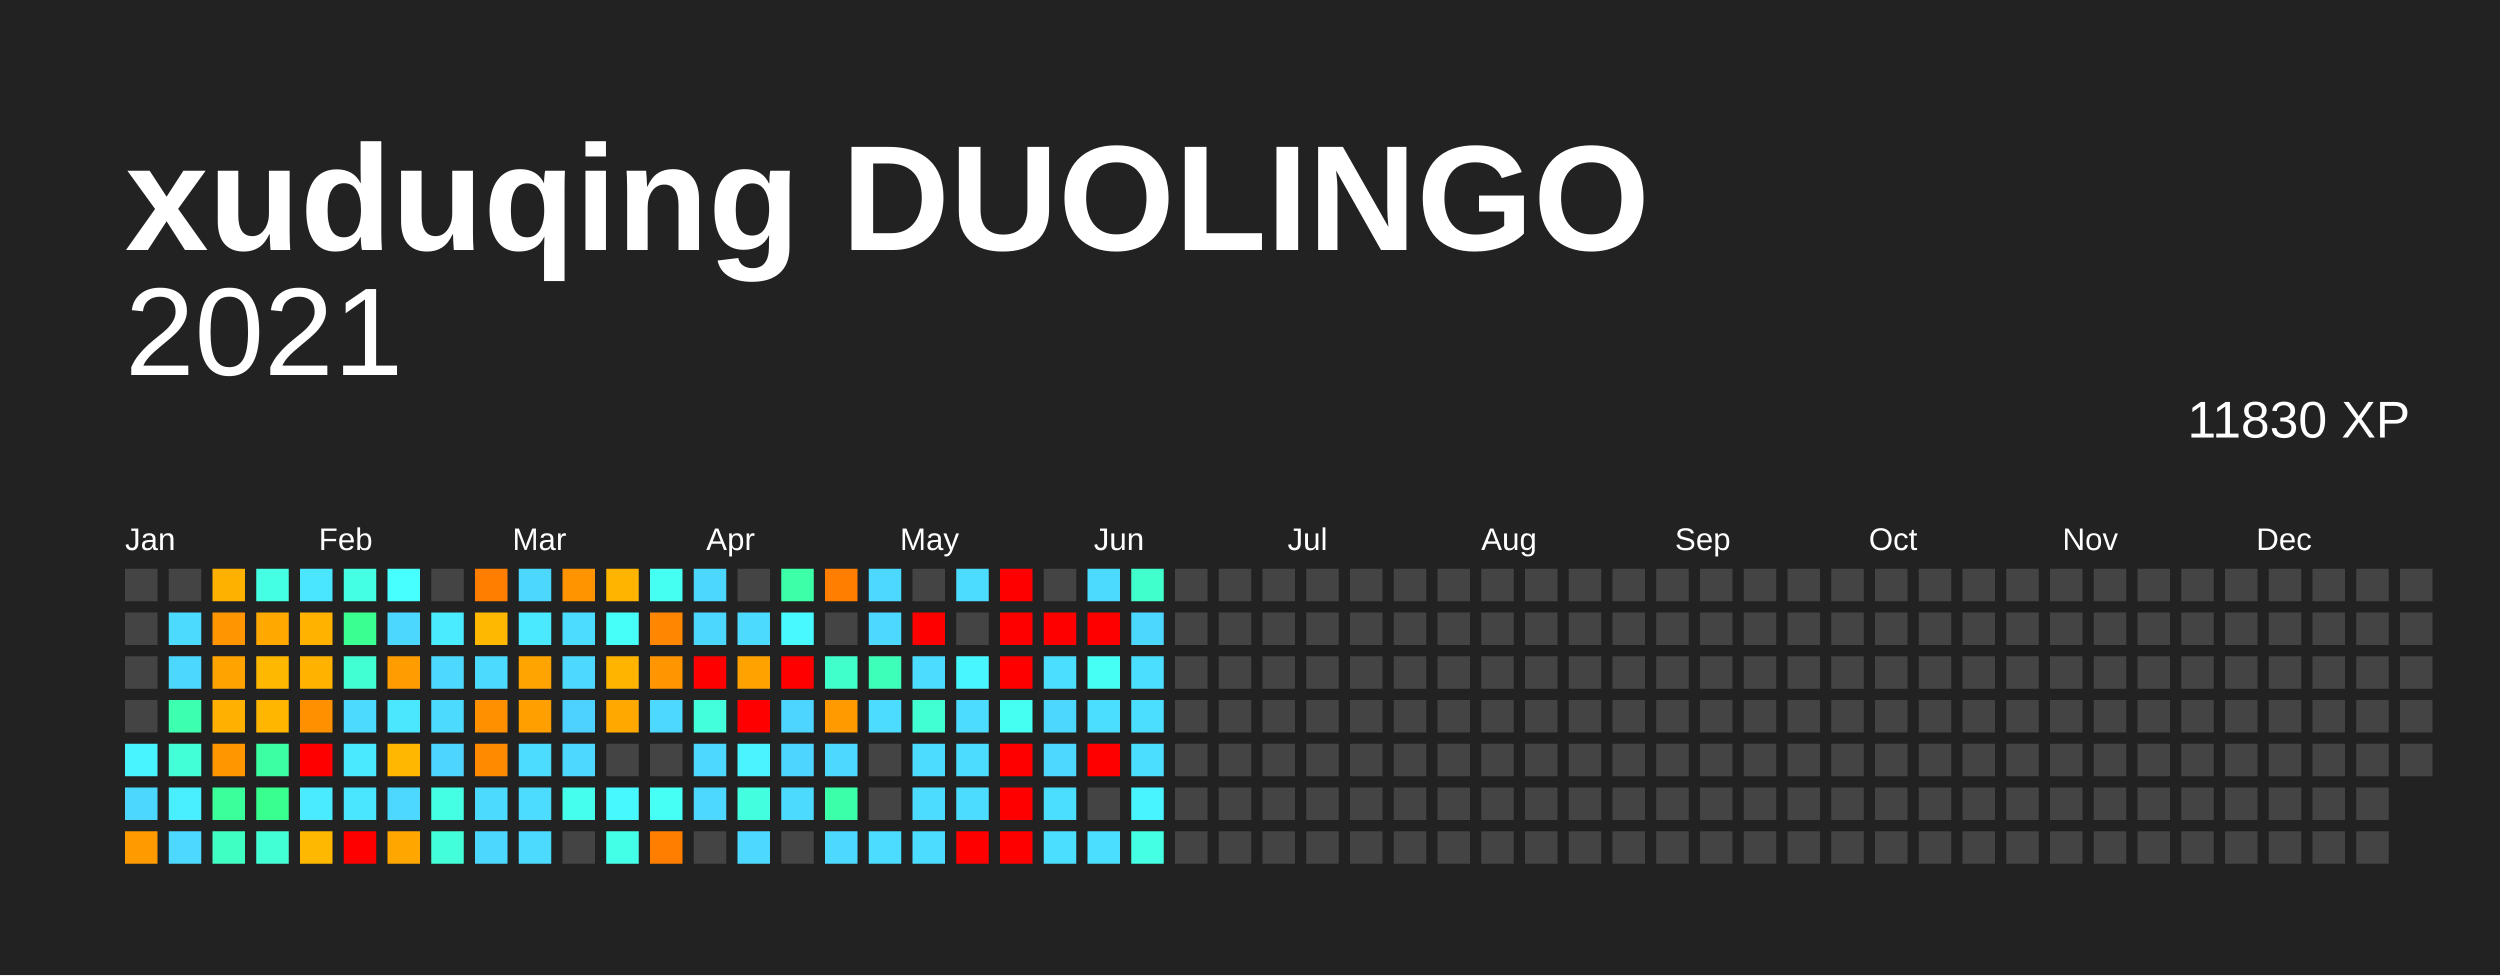
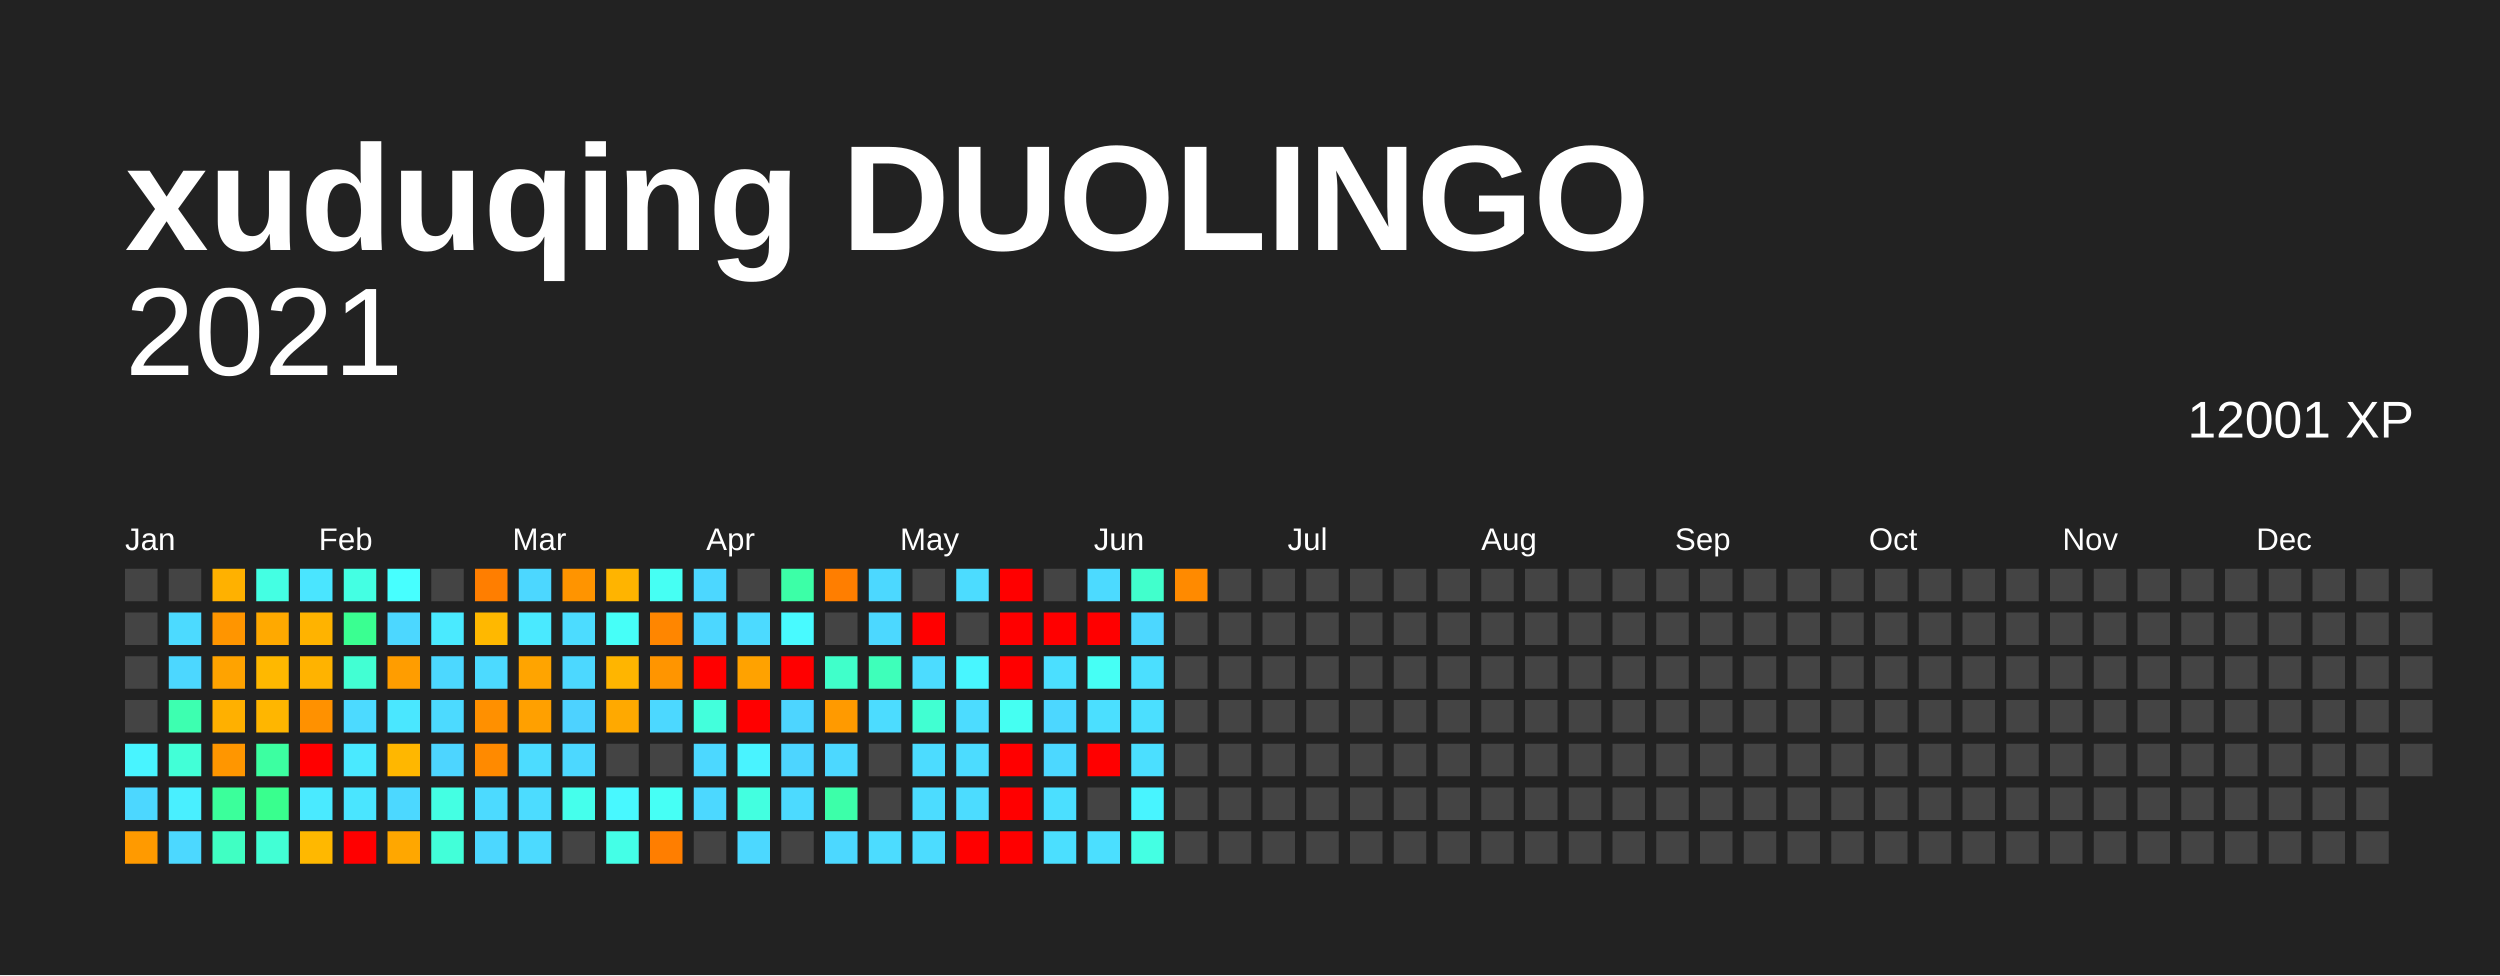
<svg xmlns="http://www.w3.org/2000/svg" baseProfile="full" height="78mm" version="1.1" viewBox="0,0,200,78" width="200mm">
  <defs />
  <rect fill="#222222" height="78" width="200" x="0" y="0" />
  <text fill="#FFFFFF" style="font-size:12px; font-family:Arial; font-weight:bold;" x="10" y="20">xuduqing DUOLINGO</text>
  <text alignment-baseline="hanging" fill="#FFFFFF" style="font-size:10.0px; font-family:Arial;" x="10" y="30">2021</text>
-   <text alignment-baseline="hanging" fill="#FFFFFF" style="font-size:4.125px; font-family:Arial;" x="175" y="35">11830 XP</text>
+   <text alignment-baseline="hanging" fill="#FFFFFF" style="font-size:4.125px; font-family:Arial;" x="175" y="35">12001 XP</text>
  <text fill="#FFFFFF" style="font-size:2.5px; font-family:Arial" x="10.0" y="44">Jan</text>
  <text fill="#FFFFFF" style="font-size:2.5px; font-family:Arial" x="25.5" y="44">Feb</text>
  <text fill="#FFFFFF" style="font-size:2.5px; font-family:Arial" x="41.0" y="44">Mar</text>
  <text fill="#FFFFFF" style="font-size:2.5px; font-family:Arial" x="56.5" y="44">Apr</text>
  <text fill="#FFFFFF" style="font-size:2.5px; font-family:Arial" x="72.0" y="44">May</text>
  <text fill="#FFFFFF" style="font-size:2.5px; font-family:Arial" x="87.5" y="44">Jun</text>
  <text fill="#FFFFFF" style="font-size:2.5px; font-family:Arial" x="103.0" y="44">Jul</text>
  <text fill="#FFFFFF" style="font-size:2.5px; font-family:Arial" x="118.5" y="44">Aug</text>
  <text fill="#FFFFFF" style="font-size:2.5px; font-family:Arial" x="134.0" y="44">Sep</text>
  <text fill="#FFFFFF" style="font-size:2.5px; font-family:Arial" x="149.5" y="44">Oct</text>
  <text fill="#FFFFFF" style="font-size:2.5px; font-family:Arial" x="165.0" y="44">Nov</text>
  <text fill="#FFFFFF" style="font-size:2.5px; font-family:Arial" x="180.5" y="44">Dec</text>
  <rect fill="#444444" height="2.6" width="2.6" x="10.0" y="45.5" />
  <rect fill="#444444" height="2.6" width="2.6" x="10.0" y="49.0" />
  <rect fill="#444444" height="2.6" width="2.6" x="10.0" y="52.5" />
  <rect fill="#444444" height="2.6" width="2.6" x="10.0" y="56.0" />
  <rect fill="#48f4ff" height="2.6" width="2.6" x="10.0" y="59.5" />
  <rect fill="#4cd7ff" height="2.6" width="2.6" x="10.0" y="63.0" />
  <rect fill="#ff9a00" height="2.6" width="2.6" x="10.0" y="66.5" />
  <rect fill="#444444" height="2.6" width="2.6" x="13.5" y="45.5" />
  <rect fill="#4cdaff" height="2.6" width="2.6" x="13.5" y="49.0" />
  <rect fill="#4cd7ff" height="2.6" width="2.6" x="13.5" y="52.5" />
  <rect fill="#3dffb0" height="2.6" width="2.6" x="13.5" y="56.0" />
  <rect fill="#42ffd7" height="2.6" width="2.6" x="13.5" y="59.5" />
  <rect fill="#49efff" height="2.6" width="2.6" x="13.5" y="63.0" />
  <rect fill="#4cd8ff" height="2.6" width="2.6" x="13.5" y="66.5" />
  <rect fill="#ffb100" height="2.6" width="2.6" x="17.0" y="45.5" />
  <rect fill="#ff9500" height="2.6" width="2.6" x="17.0" y="49.0" />
  <rect fill="#ffa300" height="2.6" width="2.6" x="17.0" y="52.5" />
  <rect fill="#ffb000" height="2.6" width="2.6" x="17.0" y="56.0" />
  <rect fill="#ff9600" height="2.6" width="2.6" x="17.0" y="59.5" />
  <rect fill="#3bff9b" height="2.6" width="2.6" x="17.0" y="63.0" />
  <rect fill="#40ffc3" height="2.6" width="2.6" x="17.0" y="66.5" />
  <rect fill="#44ffe3" height="2.6" width="2.6" x="20.5" y="45.5" />
  <rect fill="#ffa900" height="2.6" width="2.6" x="20.5" y="49.0" />
  <rect fill="#ffb800" height="2.6" width="2.6" x="20.5" y="52.5" />
  <rect fill="#ffb600" height="2.6" width="2.6" x="20.5" y="56.0" />
  <rect fill="#3cffa1" height="2.6" width="2.6" x="20.5" y="59.5" />
  <rect fill="#39ff8e" height="2.6" width="2.6" x="20.5" y="63.0" />
  <rect fill="#42ffd5" height="2.6" width="2.6" x="20.5" y="66.5" />
  <rect fill="#4ae5ff" height="2.6" width="2.6" x="24.0" y="45.5" />
  <rect fill="#ffb300" height="2.6" width="2.6" x="24.0" y="49.0" />
  <rect fill="#ffb300" height="2.6" width="2.6" x="24.0" y="52.5" />
  <rect fill="#ff9100" height="2.6" width="2.6" x="24.0" y="56.0" />
  <rect fill="red" height="2.6" width="2.6" x="24.0" y="59.5" />
  <rect fill="#4aeaff" height="2.6" width="2.6" x="24.0" y="63.0" />
  <rect fill="#ffb800" height="2.6" width="2.6" x="24.0" y="66.5" />
  <rect fill="#44ffe3" height="2.6" width="2.6" x="27.5" y="45.5" />
  <rect fill="#3aff91" height="2.6" width="2.6" x="27.5" y="49.0" />
  <rect fill="#42ffd3" height="2.6" width="2.6" x="27.5" y="52.5" />
  <rect fill="#4cdaff" height="2.6" width="2.6" x="27.5" y="56.0" />
  <rect fill="#4ae9ff" height="2.6" width="2.6" x="27.5" y="59.5" />
  <rect fill="#4ae5ff" height="2.6" width="2.6" x="27.5" y="63.0" />
  <rect fill="red" height="2.6" width="2.6" x="27.5" y="66.5" />
  <rect fill="#47ffff" height="2.6" width="2.6" x="31.0" y="45.5" />
  <rect fill="#4cd7ff" height="2.6" width="2.6" x="31.0" y="49.0" />
  <rect fill="#ff9d00" height="2.6" width="2.6" x="31.0" y="52.5" />
  <rect fill="#4ae7ff" height="2.6" width="2.6" x="31.0" y="56.0" />
  <rect fill="#ffb700" height="2.6" width="2.6" x="31.0" y="59.5" />
  <rect fill="#4cd8ff" height="2.6" width="2.6" x="31.0" y="63.0" />
  <rect fill="#ffa700" height="2.6" width="2.6" x="31.0" y="66.5" />
  <rect fill="#444444" height="2.6" width="2.6" x="34.5" y="45.5" />
  <rect fill="#4aeaff" height="2.6" width="2.6" x="34.5" y="49.0" />
  <rect fill="#4cd8ff" height="2.6" width="2.6" x="34.5" y="52.5" />
  <rect fill="#4cdaff" height="2.6" width="2.6" x="34.5" y="56.0" />
  <rect fill="#4dd5ff" height="2.6" width="2.6" x="34.5" y="59.5" />
  <rect fill="#44ffe3" height="2.6" width="2.6" x="34.5" y="63.0" />
  <rect fill="#42ffd9" height="2.6" width="2.6" x="34.5" y="66.5" />
  <rect fill="#ff7e00" height="2.6" width="2.6" x="38.0" y="45.5" />
  <rect fill="#ffb800" height="2.6" width="2.6" x="38.0" y="49.0" />
  <rect fill="#4cdaff" height="2.6" width="2.6" x="38.0" y="52.5" />
  <rect fill="#ff9000" height="2.6" width="2.6" x="38.0" y="56.0" />
  <rect fill="#ff8a00" height="2.6" width="2.6" x="38.0" y="59.5" />
  <rect fill="#4cdaff" height="2.6" width="2.6" x="38.0" y="63.0" />
  <rect fill="#4cd7ff" height="2.6" width="2.6" x="38.0" y="66.5" />
  <rect fill="#4cd7ff" height="2.6" width="2.6" x="41.5" y="45.5" />
  <rect fill="#4ae9ff" height="2.6" width="2.6" x="41.5" y="49.0" />
  <rect fill="#ffa400" height="2.6" width="2.6" x="41.5" y="52.5" />
  <rect fill="#ffa000" height="2.6" width="2.6" x="41.5" y="56.0" />
  <rect fill="#4cdcff" height="2.6" width="2.6" x="41.5" y="59.5" />
  <rect fill="#4cdcff" height="2.6" width="2.6" x="41.5" y="63.0" />
  <rect fill="#4cdaff" height="2.6" width="2.6" x="41.5" y="66.5" />
  <rect fill="#ff9400" height="2.6" width="2.6" x="45.0" y="45.5" />
  <rect fill="#4cdcff" height="2.6" width="2.6" x="45.0" y="49.0" />
  <rect fill="#4cd8ff" height="2.6" width="2.6" x="45.0" y="52.5" />
  <rect fill="#4dd2ff" height="2.6" width="2.6" x="45.0" y="56.0" />
  <rect fill="#4cd8ff" height="2.6" width="2.6" x="45.0" y="59.5" />
  <rect fill="#45ffec" height="2.6" width="2.6" x="45.0" y="63.0" />
  <rect fill="#444444" height="2.6" width="2.6" x="45.0" y="66.5" />
  <rect fill="#ffb400" height="2.6" width="2.6" x="48.5" y="45.5" />
  <rect fill="#46fff8" height="2.6" width="2.6" x="48.5" y="49.0" />
  <rect fill="#ffb500" height="2.6" width="2.6" x="48.5" y="52.5" />
  <rect fill="#ffa900" height="2.6" width="2.6" x="48.5" y="56.0" />
  <rect fill="#444444" height="2.6" width="2.6" x="48.5" y="59.5" />
  <rect fill="#48f8ff" height="2.6" width="2.6" x="48.5" y="63.0" />
  <rect fill="#44ffe7" height="2.6" width="2.6" x="48.5" y="66.5" />
  <rect fill="#46fff3" height="2.6" width="2.6" x="52.0" y="45.5" />
  <rect fill="#ff8600" height="2.6" width="2.6" x="52.0" y="49.0" />
  <rect fill="#ff9500" height="2.6" width="2.6" x="52.0" y="52.5" />
  <rect fill="#4cd8ff" height="2.6" width="2.6" x="52.0" y="56.0" />
  <rect fill="#444444" height="2.6" width="2.6" x="52.0" y="59.5" />
  <rect fill="#46fff5" height="2.6" width="2.6" x="52.0" y="63.0" />
  <rect fill="#ff7e00" height="2.6" width="2.6" x="52.0" y="66.5" />
  <rect fill="#4cd7ff" height="2.6" width="2.6" x="55.5" y="45.5" />
  <rect fill="#4cd7ff" height="2.6" width="2.6" x="55.5" y="49.0" />
  <rect fill="red" height="2.6" width="2.6" x="55.5" y="52.5" />
  <rect fill="#43ffdc" height="2.6" width="2.6" x="55.5" y="56.0" />
  <rect fill="#4cd8ff" height="2.6" width="2.6" x="55.5" y="59.5" />
  <rect fill="#4cd8ff" height="2.6" width="2.6" x="55.5" y="63.0" />
  <rect fill="#444444" height="2.6" width="2.6" x="55.5" y="66.5" />
  <rect fill="#444444" height="2.6" width="2.6" x="59.0" y="45.5" />
  <rect fill="#4cdaff" height="2.6" width="2.6" x="59.0" y="49.0" />
  <rect fill="#ffa200" height="2.6" width="2.6" x="59.0" y="52.5" />
  <rect fill="red" height="2.6" width="2.6" x="59.0" y="56.0" />
  <rect fill="#49f3ff" height="2.6" width="2.6" x="59.0" y="59.5" />
  <rect fill="#43ffe0" height="2.6" width="2.6" x="59.0" y="63.0" />
  <rect fill="#4cd8ff" height="2.6" width="2.6" x="59.0" y="66.5" />
  <rect fill="#3cffa7" height="2.6" width="2.6" x="62.5" y="45.5" />
  <rect fill="#48faff" height="2.6" width="2.6" x="62.5" y="49.0" />
  <rect fill="red" height="2.6" width="2.6" x="62.5" y="52.5" />
  <rect fill="#4dd5ff" height="2.6" width="2.6" x="62.5" y="56.0" />
  <rect fill="#4dd5ff" height="2.6" width="2.6" x="62.5" y="59.5" />
  <rect fill="#4cdaff" height="2.6" width="2.6" x="62.5" y="63.0" />
  <rect fill="#444444" height="2.6" width="2.6" x="62.5" y="66.5" />
  <rect fill="#ff7e00" height="2.6" width="2.6" x="66.0" y="45.5" />
  <rect fill="#444444" height="2.6" width="2.6" x="66.0" y="49.0" />
  <rect fill="#40ffca" height="2.6" width="2.6" x="66.0" y="52.5" />
  <rect fill="#ff9a00" height="2.6" width="2.6" x="66.0" y="56.0" />
  <rect fill="#4cd8ff" height="2.6" width="2.6" x="66.0" y="59.5" />
  <rect fill="#3cffa9" height="2.6" width="2.6" x="66.0" y="63.0" />
  <rect fill="#4cd8ff" height="2.6" width="2.6" x="66.0" y="66.5" />
  <rect fill="#4cd8ff" height="2.6" width="2.6" x="69.5" y="45.5" />
  <rect fill="#4cd8ff" height="2.6" width="2.6" x="69.5" y="49.0" />
  <rect fill="#3effba" height="2.6" width="2.6" x="69.5" y="52.5" />
  <rect fill="#4cdcff" height="2.6" width="2.6" x="69.5" y="56.0" />
  <rect fill="#444444" height="2.6" width="2.6" x="69.5" y="59.5" />
  <rect fill="#444444" height="2.6" width="2.6" x="69.5" y="63.0" />
  <rect fill="#4cdcff" height="2.6" width="2.6" x="69.5" y="66.5" />
  <rect fill="#444444" height="2.6" width="2.6" x="73.0" y="45.5" />
  <rect fill="red" height="2.6" width="2.6" x="73.0" y="49.0" />
  <rect fill="#4cdcff" height="2.6" width="2.6" x="73.0" y="52.5" />
  <rect fill="#41ffd2" height="2.6" width="2.6" x="73.0" y="56.0" />
  <rect fill="#4cdcff" height="2.6" width="2.6" x="73.0" y="59.5" />
  <rect fill="#4cdcff" height="2.6" width="2.6" x="73.0" y="63.0" />
  <rect fill="#4cdcff" height="2.6" width="2.6" x="73.0" y="66.5" />
  <rect fill="#4cdcff" height="2.6" width="2.6" x="76.5" y="45.5" />
  <rect fill="#444444" height="2.6" width="2.6" x="76.5" y="49.0" />
  <rect fill="#48f6ff" height="2.6" width="2.6" x="76.5" y="52.5" />
  <rect fill="#4cdcff" height="2.6" width="2.6" x="76.5" y="56.0" />
  <rect fill="#4cdcff" height="2.6" width="2.6" x="76.5" y="59.5" />
  <rect fill="#4cdcff" height="2.6" width="2.6" x="76.5" y="63.0" />
  <rect fill="red" height="2.6" width="2.6" x="76.5" y="66.5" />
  <rect fill="red" height="2.6" width="2.6" x="80.0" y="45.5" />
  <rect fill="red" height="2.6" width="2.6" x="80.0" y="49.0" />
  <rect fill="red" height="2.6" width="2.6" x="80.0" y="52.5" />
  <rect fill="#45fff2" height="2.6" width="2.6" x="80.0" y="56.0" />
  <rect fill="red" height="2.6" width="2.6" x="80.0" y="59.5" />
  <rect fill="red" height="2.6" width="2.6" x="80.0" y="63.0" />
  <rect fill="red" height="2.6" width="2.6" x="80.0" y="66.5" />
  <rect fill="#444444" height="2.6" width="2.6" x="83.5" y="45.5" />
  <rect fill="red" height="2.6" width="2.6" x="83.5" y="49.0" />
  <rect fill="#4bdfff" height="2.6" width="2.6" x="83.5" y="52.5" />
  <rect fill="#4cd7ff" height="2.6" width="2.6" x="83.5" y="56.0" />
  <rect fill="#4cd8ff" height="2.6" width="2.6" x="83.5" y="59.5" />
  <rect fill="#4bdfff" height="2.6" width="2.6" x="83.5" y="63.0" />
  <rect fill="#4bdfff" height="2.6" width="2.6" x="83.5" y="66.5" />
  <rect fill="#4cdaff" height="2.6" width="2.6" x="87.0" y="45.5" />
  <rect fill="red" height="2.6" width="2.6" x="87.0" y="49.0" />
  <rect fill="#46fff5" height="2.6" width="2.6" x="87.0" y="52.5" />
  <rect fill="#4bdfff" height="2.6" width="2.6" x="87.0" y="56.0" />
  <rect fill="red" height="2.6" width="2.6" x="87.0" y="59.5" />
  <rect fill="#444444" height="2.6" width="2.6" x="87.0" y="63.0" />
  <rect fill="#4bdfff" height="2.6" width="2.6" x="87.0" y="66.5" />
  <rect fill="#41ffcc" height="2.6" width="2.6" x="90.5" y="45.5" />
  <rect fill="#4cd7ff" height="2.6" width="2.6" x="90.5" y="49.0" />
  <rect fill="#4bdfff" height="2.6" width="2.6" x="90.5" y="52.5" />
  <rect fill="#4bdfff" height="2.6" width="2.6" x="90.5" y="56.0" />
  <rect fill="#4bdfff" height="2.6" width="2.6" x="90.5" y="59.5" />
  <rect fill="#48f4ff" height="2.6" width="2.6" x="90.5" y="63.0" />
  <rect fill="#44ffe3" height="2.6" width="2.6" x="90.5" y="66.5" />
-   <rect fill="#444444" height="2.6" width="2.6" x="94.0" y="45.5" />
+   <rect fill="#ff8a00" height="2.6" width="2.6" x="94.0" y="45.5" />
  <rect fill="#444444" height="2.6" width="2.6" x="94.0" y="49.0" />
  <rect fill="#444444" height="2.6" width="2.6" x="94.0" y="52.5" />
  <rect fill="#444444" height="2.6" width="2.6" x="94.0" y="56.0" />
  <rect fill="#444444" height="2.6" width="2.6" x="94.0" y="59.5" />
  <rect fill="#444444" height="2.6" width="2.6" x="94.0" y="63.0" />
  <rect fill="#444444" height="2.6" width="2.6" x="94.0" y="66.5" />
  <rect fill="#444444" height="2.6" width="2.6" x="97.5" y="45.5" />
  <rect fill="#444444" height="2.6" width="2.6" x="97.5" y="49.0" />
  <rect fill="#444444" height="2.6" width="2.6" x="97.5" y="52.5" />
  <rect fill="#444444" height="2.6" width="2.6" x="97.5" y="56.0" />
  <rect fill="#444444" height="2.6" width="2.6" x="97.5" y="59.5" />
  <rect fill="#444444" height="2.6" width="2.6" x="97.5" y="63.0" />
  <rect fill="#444444" height="2.6" width="2.6" x="97.5" y="66.5" />
  <rect fill="#444444" height="2.6" width="2.6" x="101.0" y="45.5" />
  <rect fill="#444444" height="2.6" width="2.6" x="101.0" y="49.0" />
  <rect fill="#444444" height="2.6" width="2.6" x="101.0" y="52.5" />
  <rect fill="#444444" height="2.6" width="2.6" x="101.0" y="56.0" />
  <rect fill="#444444" height="2.6" width="2.6" x="101.0" y="59.5" />
  <rect fill="#444444" height="2.6" width="2.6" x="101.0" y="63.0" />
  <rect fill="#444444" height="2.6" width="2.6" x="101.0" y="66.5" />
  <rect fill="#444444" height="2.6" width="2.6" x="104.5" y="45.5" />
  <rect fill="#444444" height="2.6" width="2.6" x="104.5" y="49.0" />
  <rect fill="#444444" height="2.6" width="2.6" x="104.5" y="52.5" />
  <rect fill="#444444" height="2.6" width="2.6" x="104.5" y="56.0" />
  <rect fill="#444444" height="2.6" width="2.6" x="104.5" y="59.5" />
  <rect fill="#444444" height="2.6" width="2.6" x="104.5" y="63.0" />
  <rect fill="#444444" height="2.6" width="2.6" x="104.5" y="66.5" />
  <rect fill="#444444" height="2.6" width="2.6" x="108.0" y="45.5" />
  <rect fill="#444444" height="2.6" width="2.6" x="108.0" y="49.0" />
  <rect fill="#444444" height="2.6" width="2.6" x="108.0" y="52.5" />
  <rect fill="#444444" height="2.6" width="2.6" x="108.0" y="56.0" />
  <rect fill="#444444" height="2.6" width="2.6" x="108.0" y="59.5" />
  <rect fill="#444444" height="2.6" width="2.6" x="108.0" y="63.0" />
  <rect fill="#444444" height="2.6" width="2.6" x="108.0" y="66.5" />
  <rect fill="#444444" height="2.6" width="2.6" x="111.5" y="45.5" />
  <rect fill="#444444" height="2.6" width="2.6" x="111.5" y="49.0" />
  <rect fill="#444444" height="2.6" width="2.6" x="111.5" y="52.5" />
  <rect fill="#444444" height="2.6" width="2.6" x="111.5" y="56.0" />
  <rect fill="#444444" height="2.6" width="2.6" x="111.5" y="59.5" />
  <rect fill="#444444" height="2.6" width="2.6" x="111.5" y="63.0" />
  <rect fill="#444444" height="2.6" width="2.6" x="111.5" y="66.5" />
  <rect fill="#444444" height="2.6" width="2.6" x="115.0" y="45.5" />
  <rect fill="#444444" height="2.6" width="2.6" x="115.0" y="49.0" />
  <rect fill="#444444" height="2.6" width="2.6" x="115.0" y="52.5" />
  <rect fill="#444444" height="2.6" width="2.6" x="115.0" y="56.0" />
  <rect fill="#444444" height="2.6" width="2.6" x="115.0" y="59.5" />
  <rect fill="#444444" height="2.6" width="2.6" x="115.0" y="63.0" />
  <rect fill="#444444" height="2.6" width="2.6" x="115.0" y="66.5" />
  <rect fill="#444444" height="2.6" width="2.6" x="118.5" y="45.5" />
  <rect fill="#444444" height="2.6" width="2.6" x="118.5" y="49.0" />
  <rect fill="#444444" height="2.6" width="2.6" x="118.5" y="52.5" />
  <rect fill="#444444" height="2.6" width="2.6" x="118.5" y="56.0" />
  <rect fill="#444444" height="2.6" width="2.6" x="118.5" y="59.5" />
  <rect fill="#444444" height="2.6" width="2.6" x="118.5" y="63.0" />
  <rect fill="#444444" height="2.6" width="2.6" x="118.5" y="66.5" />
  <rect fill="#444444" height="2.6" width="2.6" x="122.0" y="45.5" />
  <rect fill="#444444" height="2.6" width="2.6" x="122.0" y="49.0" />
  <rect fill="#444444" height="2.6" width="2.6" x="122.0" y="52.5" />
  <rect fill="#444444" height="2.6" width="2.6" x="122.0" y="56.0" />
  <rect fill="#444444" height="2.6" width="2.6" x="122.0" y="59.5" />
  <rect fill="#444444" height="2.6" width="2.6" x="122.0" y="63.0" />
  <rect fill="#444444" height="2.6" width="2.6" x="122.0" y="66.5" />
  <rect fill="#444444" height="2.6" width="2.6" x="125.5" y="45.5" />
  <rect fill="#444444" height="2.6" width="2.6" x="125.5" y="49.0" />
  <rect fill="#444444" height="2.6" width="2.6" x="125.5" y="52.5" />
  <rect fill="#444444" height="2.6" width="2.6" x="125.5" y="56.0" />
  <rect fill="#444444" height="2.6" width="2.6" x="125.5" y="59.5" />
  <rect fill="#444444" height="2.6" width="2.6" x="125.5" y="63.0" />
  <rect fill="#444444" height="2.6" width="2.6" x="125.5" y="66.5" />
  <rect fill="#444444" height="2.6" width="2.6" x="129.0" y="45.5" />
  <rect fill="#444444" height="2.6" width="2.6" x="129.0" y="49.0" />
  <rect fill="#444444" height="2.6" width="2.6" x="129.0" y="52.5" />
  <rect fill="#444444" height="2.6" width="2.6" x="129.0" y="56.0" />
  <rect fill="#444444" height="2.6" width="2.6" x="129.0" y="59.5" />
  <rect fill="#444444" height="2.6" width="2.6" x="129.0" y="63.0" />
  <rect fill="#444444" height="2.6" width="2.6" x="129.0" y="66.5" />
  <rect fill="#444444" height="2.6" width="2.6" x="132.5" y="45.5" />
  <rect fill="#444444" height="2.6" width="2.6" x="132.5" y="49.0" />
  <rect fill="#444444" height="2.6" width="2.6" x="132.5" y="52.5" />
  <rect fill="#444444" height="2.6" width="2.6" x="132.5" y="56.0" />
  <rect fill="#444444" height="2.6" width="2.6" x="132.5" y="59.5" />
  <rect fill="#444444" height="2.6" width="2.6" x="132.5" y="63.0" />
  <rect fill="#444444" height="2.6" width="2.6" x="132.5" y="66.5" />
  <rect fill="#444444" height="2.6" width="2.6" x="136.0" y="45.5" />
  <rect fill="#444444" height="2.6" width="2.6" x="136.0" y="49.0" />
  <rect fill="#444444" height="2.6" width="2.6" x="136.0" y="52.5" />
  <rect fill="#444444" height="2.6" width="2.6" x="136.0" y="56.0" />
  <rect fill="#444444" height="2.6" width="2.6" x="136.0" y="59.5" />
  <rect fill="#444444" height="2.6" width="2.6" x="136.0" y="63.0" />
  <rect fill="#444444" height="2.6" width="2.6" x="136.0" y="66.5" />
  <rect fill="#444444" height="2.6" width="2.6" x="139.5" y="45.5" />
  <rect fill="#444444" height="2.6" width="2.6" x="139.5" y="49.0" />
  <rect fill="#444444" height="2.6" width="2.6" x="139.5" y="52.5" />
  <rect fill="#444444" height="2.6" width="2.6" x="139.5" y="56.0" />
  <rect fill="#444444" height="2.6" width="2.6" x="139.5" y="59.5" />
  <rect fill="#444444" height="2.6" width="2.6" x="139.5" y="63.0" />
  <rect fill="#444444" height="2.6" width="2.6" x="139.5" y="66.5" />
  <rect fill="#444444" height="2.6" width="2.6" x="143.0" y="45.5" />
  <rect fill="#444444" height="2.6" width="2.6" x="143.0" y="49.0" />
  <rect fill="#444444" height="2.6" width="2.6" x="143.0" y="52.5" />
  <rect fill="#444444" height="2.6" width="2.6" x="143.0" y="56.0" />
  <rect fill="#444444" height="2.6" width="2.6" x="143.0" y="59.5" />
  <rect fill="#444444" height="2.6" width="2.6" x="143.0" y="63.0" />
  <rect fill="#444444" height="2.6" width="2.6" x="143.0" y="66.5" />
  <rect fill="#444444" height="2.6" width="2.6" x="146.5" y="45.5" />
  <rect fill="#444444" height="2.6" width="2.6" x="146.5" y="49.0" />
  <rect fill="#444444" height="2.6" width="2.6" x="146.5" y="52.5" />
  <rect fill="#444444" height="2.6" width="2.6" x="146.5" y="56.0" />
  <rect fill="#444444" height="2.6" width="2.6" x="146.5" y="59.5" />
  <rect fill="#444444" height="2.6" width="2.6" x="146.5" y="63.0" />
  <rect fill="#444444" height="2.6" width="2.6" x="146.5" y="66.5" />
  <rect fill="#444444" height="2.6" width="2.6" x="150.0" y="45.5" />
  <rect fill="#444444" height="2.6" width="2.6" x="150.0" y="49.0" />
  <rect fill="#444444" height="2.6" width="2.6" x="150.0" y="52.5" />
  <rect fill="#444444" height="2.6" width="2.6" x="150.0" y="56.0" />
  <rect fill="#444444" height="2.6" width="2.6" x="150.0" y="59.5" />
  <rect fill="#444444" height="2.6" width="2.6" x="150.0" y="63.0" />
  <rect fill="#444444" height="2.6" width="2.6" x="150.0" y="66.5" />
  <rect fill="#444444" height="2.6" width="2.6" x="153.5" y="45.5" />
  <rect fill="#444444" height="2.6" width="2.6" x="153.5" y="49.0" />
  <rect fill="#444444" height="2.6" width="2.6" x="153.5" y="52.5" />
  <rect fill="#444444" height="2.6" width="2.6" x="153.5" y="56.0" />
  <rect fill="#444444" height="2.6" width="2.6" x="153.5" y="59.5" />
  <rect fill="#444444" height="2.6" width="2.6" x="153.5" y="63.0" />
  <rect fill="#444444" height="2.6" width="2.6" x="153.5" y="66.5" />
  <rect fill="#444444" height="2.6" width="2.6" x="157.0" y="45.5" />
  <rect fill="#444444" height="2.6" width="2.6" x="157.0" y="49.0" />
  <rect fill="#444444" height="2.6" width="2.6" x="157.0" y="52.5" />
  <rect fill="#444444" height="2.6" width="2.6" x="157.0" y="56.0" />
  <rect fill="#444444" height="2.6" width="2.6" x="157.0" y="59.5" />
  <rect fill="#444444" height="2.6" width="2.6" x="157.0" y="63.0" />
  <rect fill="#444444" height="2.6" width="2.6" x="157.0" y="66.5" />
  <rect fill="#444444" height="2.6" width="2.6" x="160.5" y="45.5" />
  <rect fill="#444444" height="2.6" width="2.6" x="160.5" y="49.0" />
  <rect fill="#444444" height="2.6" width="2.6" x="160.5" y="52.5" />
  <rect fill="#444444" height="2.6" width="2.6" x="160.5" y="56.0" />
  <rect fill="#444444" height="2.6" width="2.6" x="160.5" y="59.5" />
  <rect fill="#444444" height="2.6" width="2.6" x="160.5" y="63.0" />
  <rect fill="#444444" height="2.6" width="2.6" x="160.5" y="66.5" />
  <rect fill="#444444" height="2.6" width="2.6" x="164.0" y="45.5" />
  <rect fill="#444444" height="2.6" width="2.6" x="164.0" y="49.0" />
  <rect fill="#444444" height="2.6" width="2.6" x="164.0" y="52.5" />
  <rect fill="#444444" height="2.6" width="2.6" x="164.0" y="56.0" />
  <rect fill="#444444" height="2.6" width="2.6" x="164.0" y="59.5" />
  <rect fill="#444444" height="2.6" width="2.6" x="164.0" y="63.0" />
  <rect fill="#444444" height="2.6" width="2.6" x="164.0" y="66.5" />
  <rect fill="#444444" height="2.6" width="2.6" x="167.5" y="45.5" />
  <rect fill="#444444" height="2.6" width="2.6" x="167.5" y="49.0" />
  <rect fill="#444444" height="2.6" width="2.6" x="167.5" y="52.5" />
  <rect fill="#444444" height="2.6" width="2.6" x="167.5" y="56.0" />
  <rect fill="#444444" height="2.6" width="2.6" x="167.5" y="59.5" />
  <rect fill="#444444" height="2.6" width="2.6" x="167.5" y="63.0" />
  <rect fill="#444444" height="2.6" width="2.6" x="167.5" y="66.5" />
  <rect fill="#444444" height="2.6" width="2.6" x="171.0" y="45.5" />
  <rect fill="#444444" height="2.6" width="2.6" x="171.0" y="49.0" />
  <rect fill="#444444" height="2.6" width="2.6" x="171.0" y="52.5" />
  <rect fill="#444444" height="2.6" width="2.6" x="171.0" y="56.0" />
  <rect fill="#444444" height="2.6" width="2.6" x="171.0" y="59.5" />
  <rect fill="#444444" height="2.6" width="2.6" x="171.0" y="63.0" />
  <rect fill="#444444" height="2.6" width="2.6" x="171.0" y="66.5" />
  <rect fill="#444444" height="2.6" width="2.6" x="174.5" y="45.5" />
  <rect fill="#444444" height="2.6" width="2.6" x="174.5" y="49.0" />
  <rect fill="#444444" height="2.6" width="2.6" x="174.5" y="52.5" />
  <rect fill="#444444" height="2.6" width="2.6" x="174.5" y="56.0" />
  <rect fill="#444444" height="2.6" width="2.6" x="174.5" y="59.5" />
  <rect fill="#444444" height="2.6" width="2.6" x="174.5" y="63.0" />
  <rect fill="#444444" height="2.6" width="2.6" x="174.5" y="66.5" />
  <rect fill="#444444" height="2.6" width="2.6" x="178.0" y="45.5" />
  <rect fill="#444444" height="2.6" width="2.6" x="178.0" y="49.0" />
  <rect fill="#444444" height="2.6" width="2.6" x="178.0" y="52.5" />
  <rect fill="#444444" height="2.6" width="2.6" x="178.0" y="56.0" />
  <rect fill="#444444" height="2.6" width="2.6" x="178.0" y="59.5" />
  <rect fill="#444444" height="2.6" width="2.6" x="178.0" y="63.0" />
  <rect fill="#444444" height="2.6" width="2.6" x="178.0" y="66.5" />
  <rect fill="#444444" height="2.6" width="2.6" x="181.5" y="45.5" />
  <rect fill="#444444" height="2.6" width="2.6" x="181.5" y="49.0" />
  <rect fill="#444444" height="2.6" width="2.6" x="181.5" y="52.5" />
  <rect fill="#444444" height="2.6" width="2.6" x="181.5" y="56.0" />
  <rect fill="#444444" height="2.6" width="2.6" x="181.5" y="59.5" />
  <rect fill="#444444" height="2.6" width="2.6" x="181.5" y="63.0" />
  <rect fill="#444444" height="2.6" width="2.6" x="181.5" y="66.5" />
  <rect fill="#444444" height="2.6" width="2.6" x="185.0" y="45.5" />
  <rect fill="#444444" height="2.6" width="2.6" x="185.0" y="49.0" />
  <rect fill="#444444" height="2.6" width="2.6" x="185.0" y="52.5" />
  <rect fill="#444444" height="2.6" width="2.6" x="185.0" y="56.0" />
  <rect fill="#444444" height="2.6" width="2.6" x="185.0" y="59.5" />
  <rect fill="#444444" height="2.6" width="2.6" x="185.0" y="63.0" />
  <rect fill="#444444" height="2.6" width="2.6" x="185.0" y="66.5" />
  <rect fill="#444444" height="2.6" width="2.6" x="188.5" y="45.5" />
  <rect fill="#444444" height="2.6" width="2.6" x="188.5" y="49.0" />
  <rect fill="#444444" height="2.6" width="2.6" x="188.5" y="52.5" />
  <rect fill="#444444" height="2.6" width="2.6" x="188.5" y="56.0" />
  <rect fill="#444444" height="2.6" width="2.6" x="188.5" y="59.5" />
  <rect fill="#444444" height="2.6" width="2.6" x="188.5" y="63.0" />
  <rect fill="#444444" height="2.6" width="2.6" x="188.5" y="66.5" />
  <rect fill="#444444" height="2.6" width="2.6" x="192.0" y="45.5" />
  <rect fill="#444444" height="2.6" width="2.6" x="192.0" y="49.0" />
  <rect fill="#444444" height="2.6" width="2.6" x="192.0" y="52.5" />
  <rect fill="#444444" height="2.6" width="2.6" x="192.0" y="56.0" />
  <rect fill="#444444" height="2.6" width="2.6" x="192.0" y="59.5" />
</svg>
